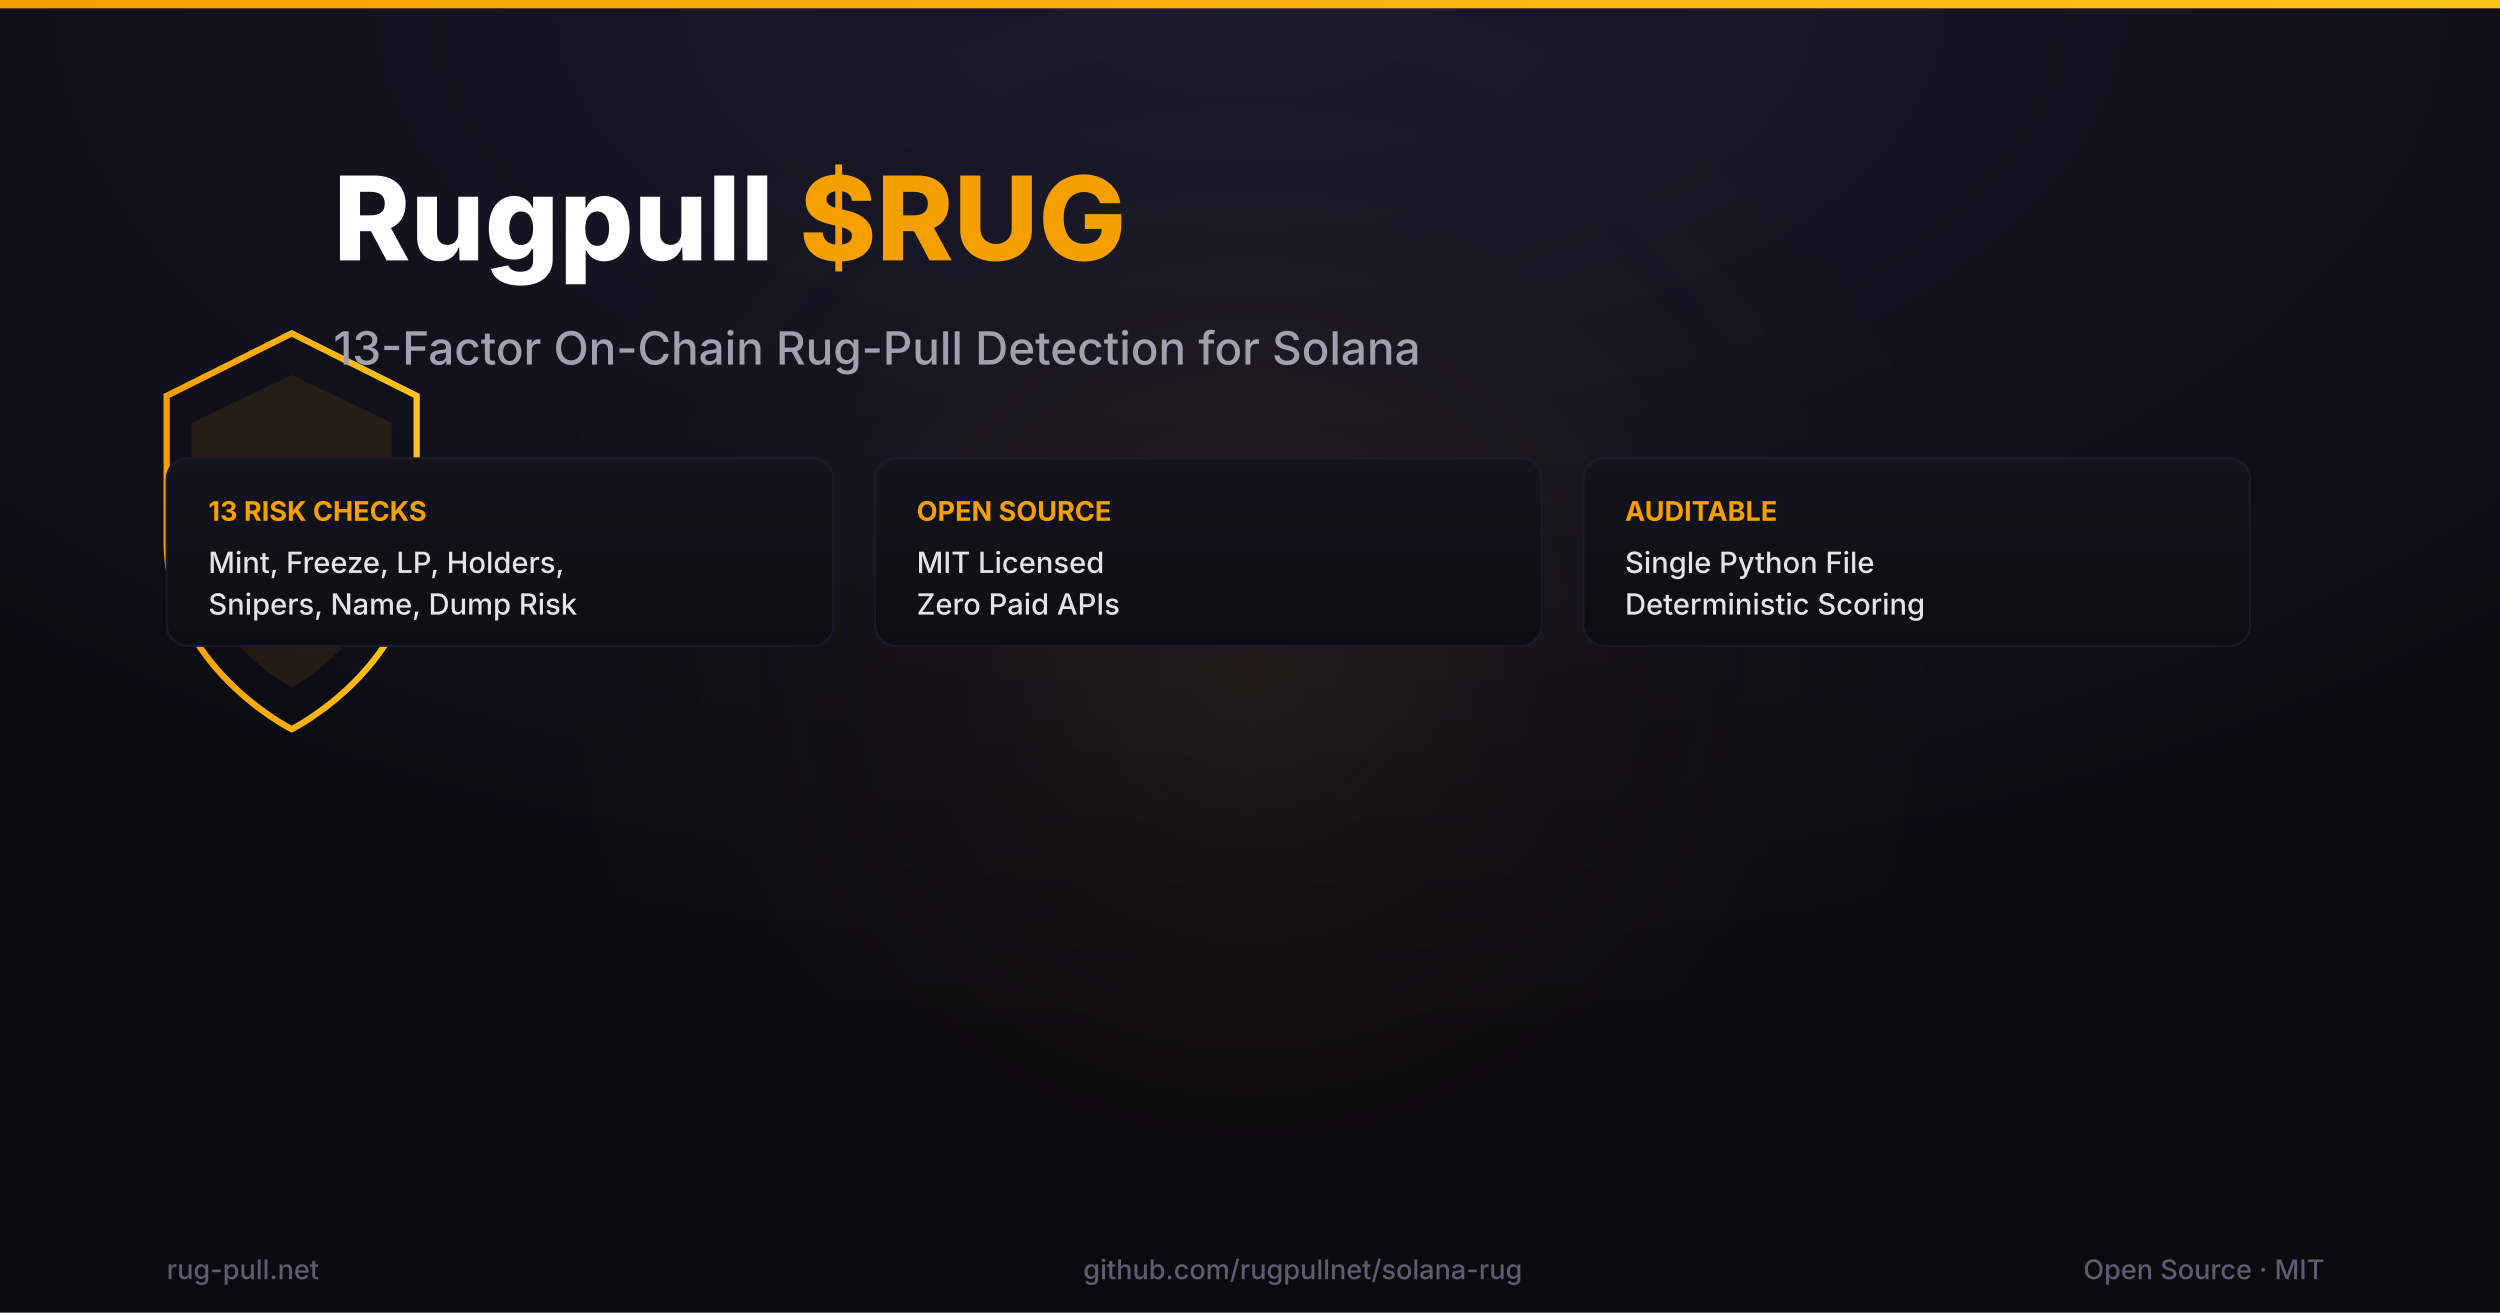
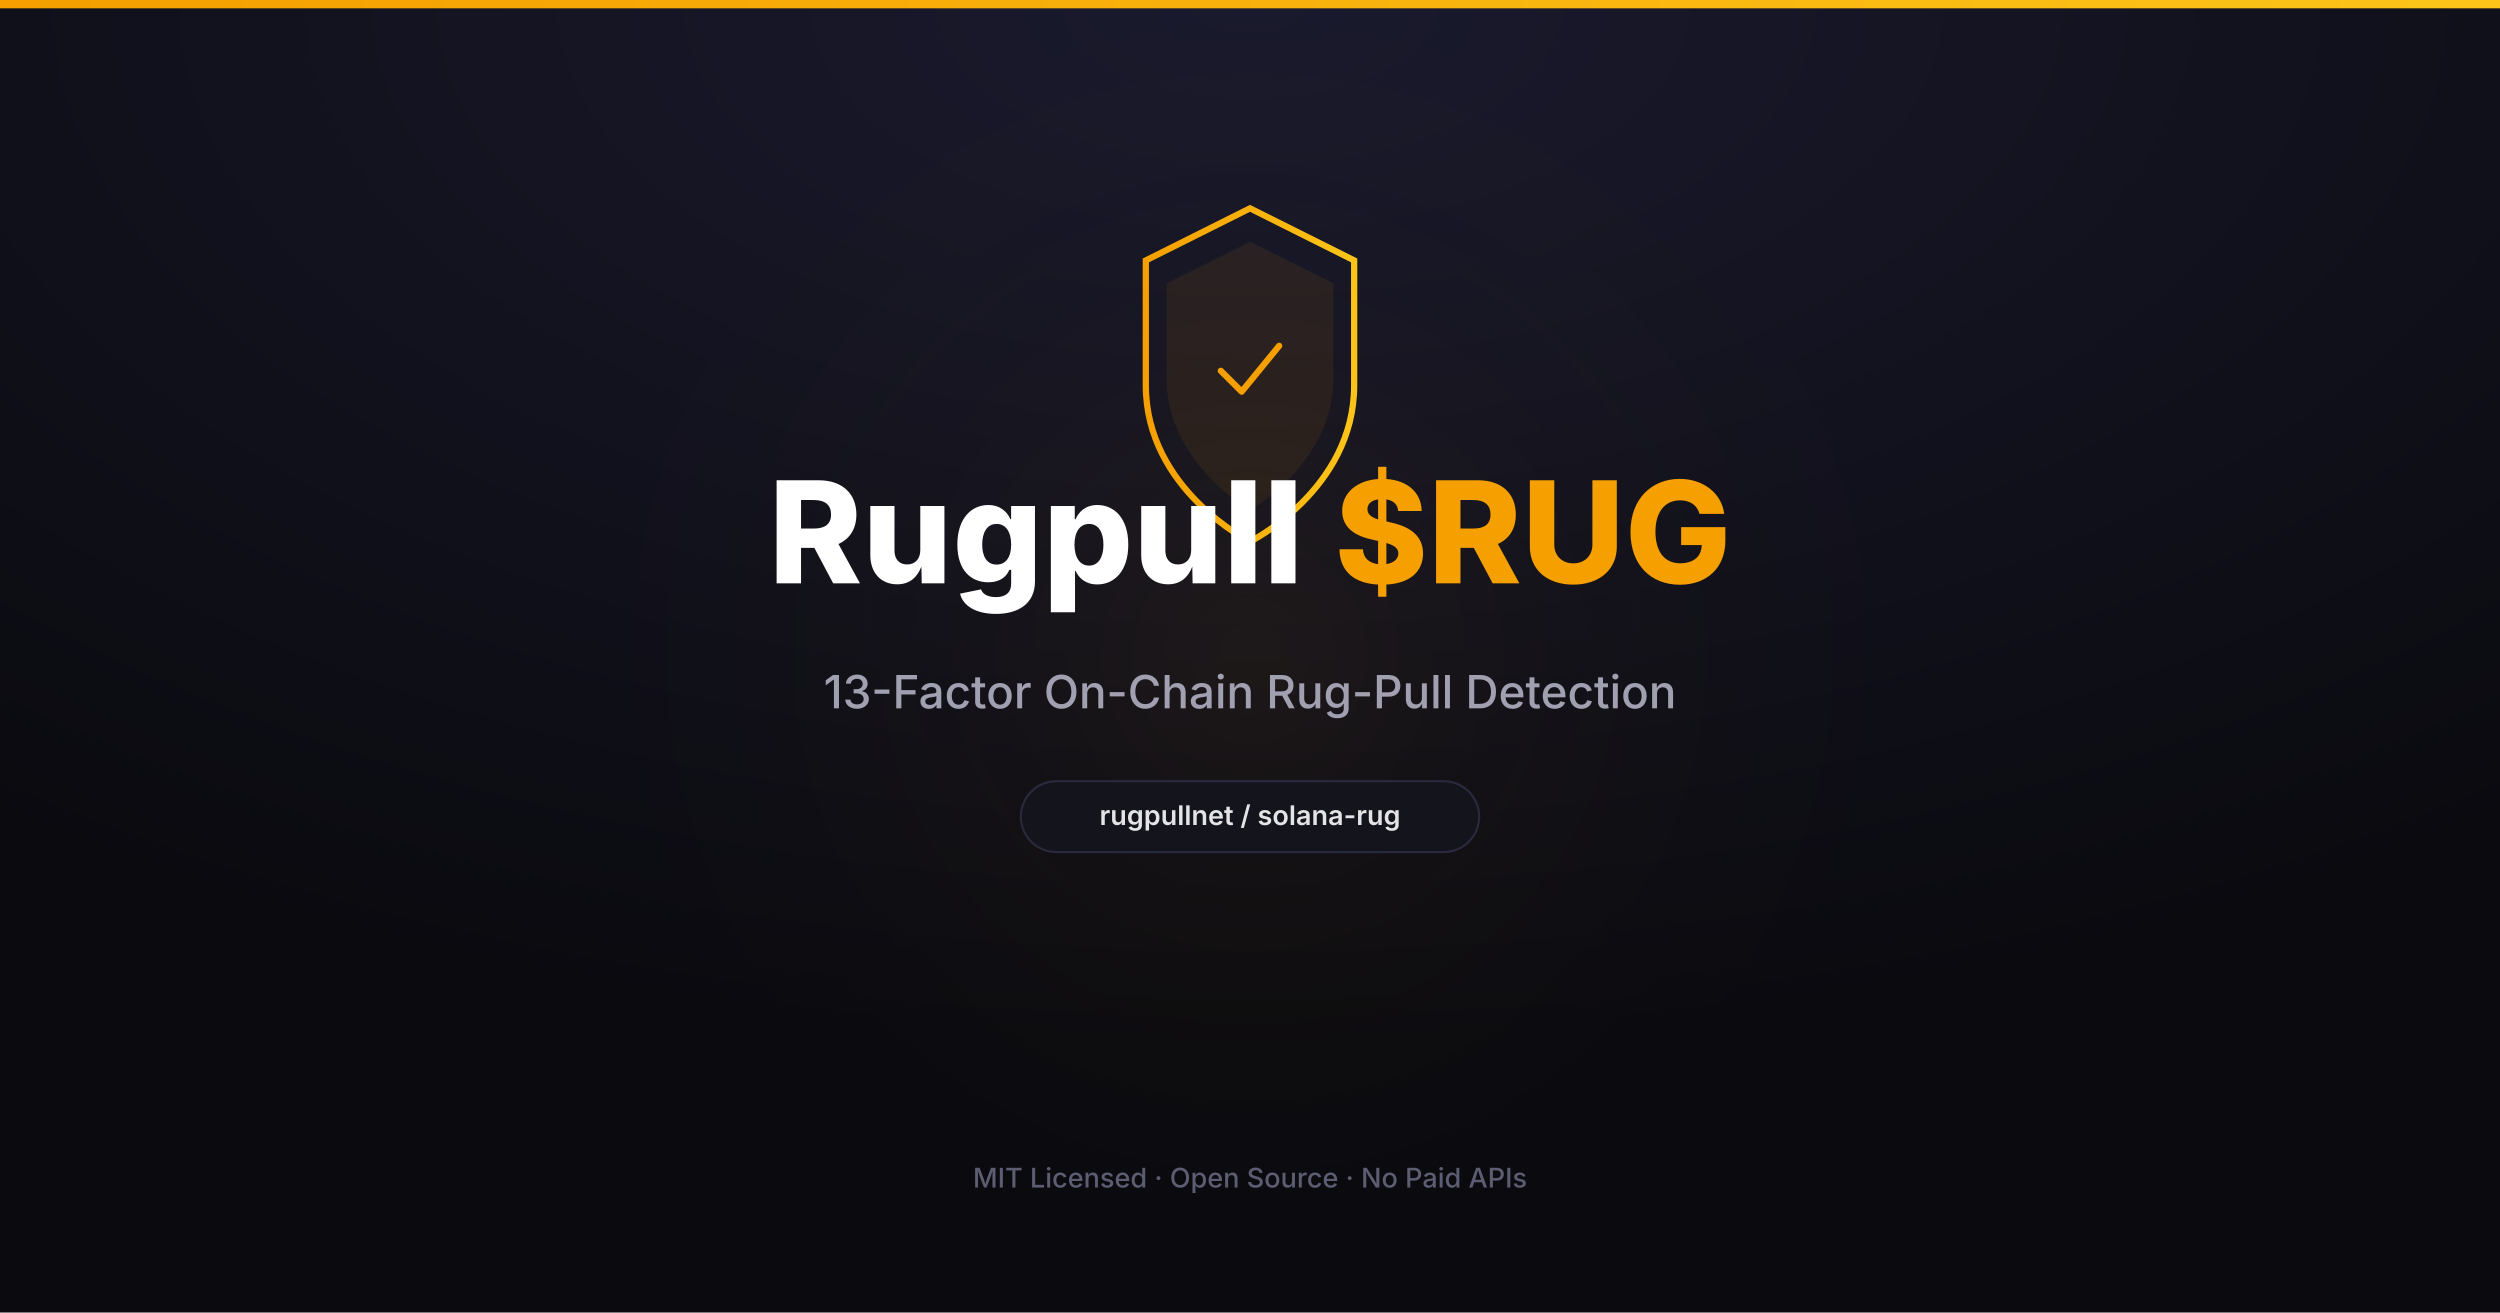
<svg xmlns="http://www.w3.org/2000/svg" width="1200" height="630">
  <defs>
    <radialGradient id="bg" cx="50%" cy="0%" r="80%">
      <stop offset="0%" stop-color="#1a1a2e" />
      <stop offset="100%" stop-color="#0a0a0f" />
    </radialGradient>
-     <radialGradient id="glow" cx="50%" cy="50%" r="50%">
-       <stop offset="0%" stop-color="rgba(245,159,0,0.08)" />
+     <radialGradient id="glow" cx="50%" cy="50%" r="45%">
+       <stop offset="0%" stop-color="rgba(245,159,0,0.06)" />
      <stop offset="100%" stop-color="transparent" />
    </radialGradient>
    <linearGradient id="accent" x1="0%" y1="0%" x2="100%" y2="0%">
      <stop offset="0%" stop-color="#f59f00" />
      <stop offset="100%" stop-color="#fcc419" />
    </linearGradient>
-     <linearGradient id="card" x1="0%" y1="0%" x2="0%" y2="100%">
-       <stop offset="0%" stop-color="#14141c" />
-       <stop offset="100%" stop-color="#0d0d14" />
-     </linearGradient>
  </defs>
  <rect width="1200" height="630" fill="url(#bg)" />
  <circle cx="600" cy="315" r="400" fill="url(#glow)" />
  <rect x="0" y="0" width="1200" height="4" fill="url(#accent)" />
-   <g transform="translate(80, 160)">
-     <path d="M60 0 L120 30 L120 100 C120 160 60 190 60 190 C60 190 0 160 0 100 L0 30 Z" fill="none" stroke="url(#accent)" stroke-width="3" />
-     <path d="M60 20 L108 43 L108 95 C108 145 60 170 60 170 C60 170 12 145 12 95 L12 43 Z" fill="rgba(245,159,0,0.1)" />
-     <path d="M45 95 L55 105 L75 80" fill="none" stroke="#f59f00" stroke-width="3" stroke-linecap="round" stroke-linejoin="round" />
+   <g transform="translate(550, 100)">
+     <path d="M50 0 L100 25 L100 85 C100 135 50 160 50 160 C50 160 0 135 0 85 L0 25 Z" fill="none" stroke="url(#accent)" stroke-width="3" />
+     <path d="M50 16 L90 36 L90 82 C90 122 50 145 50 145 C50 145 10 122 10 82 L10 36 Z" fill="rgba(245,159,0,0.08)" />
+     <path d="M36 78 L46 88 L64 66" fill="none" stroke="#f59f00" stroke-width="3" stroke-linecap="round" stroke-linejoin="round" />
  </g>
-   <text x="160" y="125" font-family="'Inter', system-ui, sans-serif" font-size="56" font-weight="800" fill="#ffffff">Rugpull <tspan fill="#f59f00">$RUG</tspan>
+   <text x="600" y="280" font-family="'Inter', system-ui, sans-serif" font-size="68" font-weight="800" fill="#ffffff" text-anchor="middle">Rugpull <tspan fill="#f59f00">$RUG</tspan>
  </text>
-   <text x="160" y="175" font-family="'Inter', system-ui, sans-serif" font-size="22" font-weight="500" fill="#a0a0b0">13-Factor On-Chain Rug-Pull Detection for Solana</text>
-   <g transform="translate(80, 220)">
-     <rect x="0" y="0" width="320" height="90" rx="10" fill="url(#card)" stroke="#1a1a2e" stroke-width="1" />
-     <text x="20" y="30" font-family="'Inter', system-ui, sans-serif" font-size="13" font-weight="700" fill="#f59f00">13 RISK CHECKS</text>
-     <text x="20" y="55" font-family="'Inter', system-ui, sans-serif" font-size="14" font-weight="500" fill="#e4e4e7">Mint, Freeze, LP, Holders,</text>
-     <text x="20" y="75" font-family="'Inter', system-ui, sans-serif" font-size="14" font-weight="500" fill="#e4e4e7">Snipers, Name, Dump Risk</text>
-   </g>
-   <g transform="translate(420, 220)">
-     <rect x="0" y="0" width="320" height="90" rx="10" fill="url(#card)" stroke="#1a1a2e" stroke-width="1" />
-     <text x="20" y="30" font-family="'Inter', system-ui, sans-serif" font-size="13" font-weight="700" fill="#f59f00">OPEN SOURCE</text>
-     <text x="20" y="55" font-family="'Inter', system-ui, sans-serif" font-size="14" font-weight="500" fill="#e4e4e7">MIT Licensed</text>
-     <text x="20" y="75" font-family="'Inter', system-ui, sans-serif" font-size="14" font-weight="500" fill="#e4e4e7">Zero Paid APIs</text>
-   </g>
-   <g transform="translate(760, 220)">
-     <rect x="0" y="0" width="320" height="90" rx="10" fill="url(#card)" stroke="#1a1a2e" stroke-width="1" />
-     <text x="20" y="30" font-family="'Inter', system-ui, sans-serif" font-size="13" font-weight="700" fill="#f59f00">AUDITABLE</text>
-     <text x="20" y="55" font-family="'Inter', system-ui, sans-serif" font-size="14" font-weight="500" fill="#e4e4e7">Single Python File</text>
-     <text x="20" y="75" font-family="'Inter', system-ui, sans-serif" font-size="14" font-weight="500" fill="#e4e4e7">Deterministic Scoring</text>
-   </g>
-   <rect x="0" y="590" width="1200" height="40" fill="#0a0a0f" opacity="0.5" />
-   <text x="80" y="614" font-family="'Inter', system-ui, sans-serif" font-size="13" font-weight="500" fill="#5c5c72">rug-pull.net</text>
-   <text x="520" y="614" font-family="'Inter', system-ui, sans-serif" font-size="13" font-weight="500" fill="#5c5c72">github.com/rugpullnet/solana-rug</text>
-   <text x="1000" y="614" font-family="'Inter', system-ui, sans-serif" font-size="13" font-weight="500" fill="#5c5c72">Open Source · MIT</text>
+   <text x="600" y="340" font-family="'Inter', system-ui, sans-serif" font-size="22" font-weight="500" fill="#a0a0b0" text-anchor="middle">13-Factor On-Chain Rug-Pull Detection</text>
+   <rect x="490" y="375" width="220" height="34" rx="17" fill="#14141c" stroke="#2a2a3e" stroke-width="1" />
+   <text x="600" y="396" font-family="'Inter', system-ui, sans-serif" font-size="13" font-weight="600" fill="#e4e4e7" text-anchor="middle">rugpullnet / solana-rug</text>
+   <text x="600" y="570" font-family="'Inter', system-ui, sans-serif" font-size="13" font-weight="500" fill="#5c5c72" text-anchor="middle">MIT Licensed · Open Source · No Paid APIs</text>
</svg>
